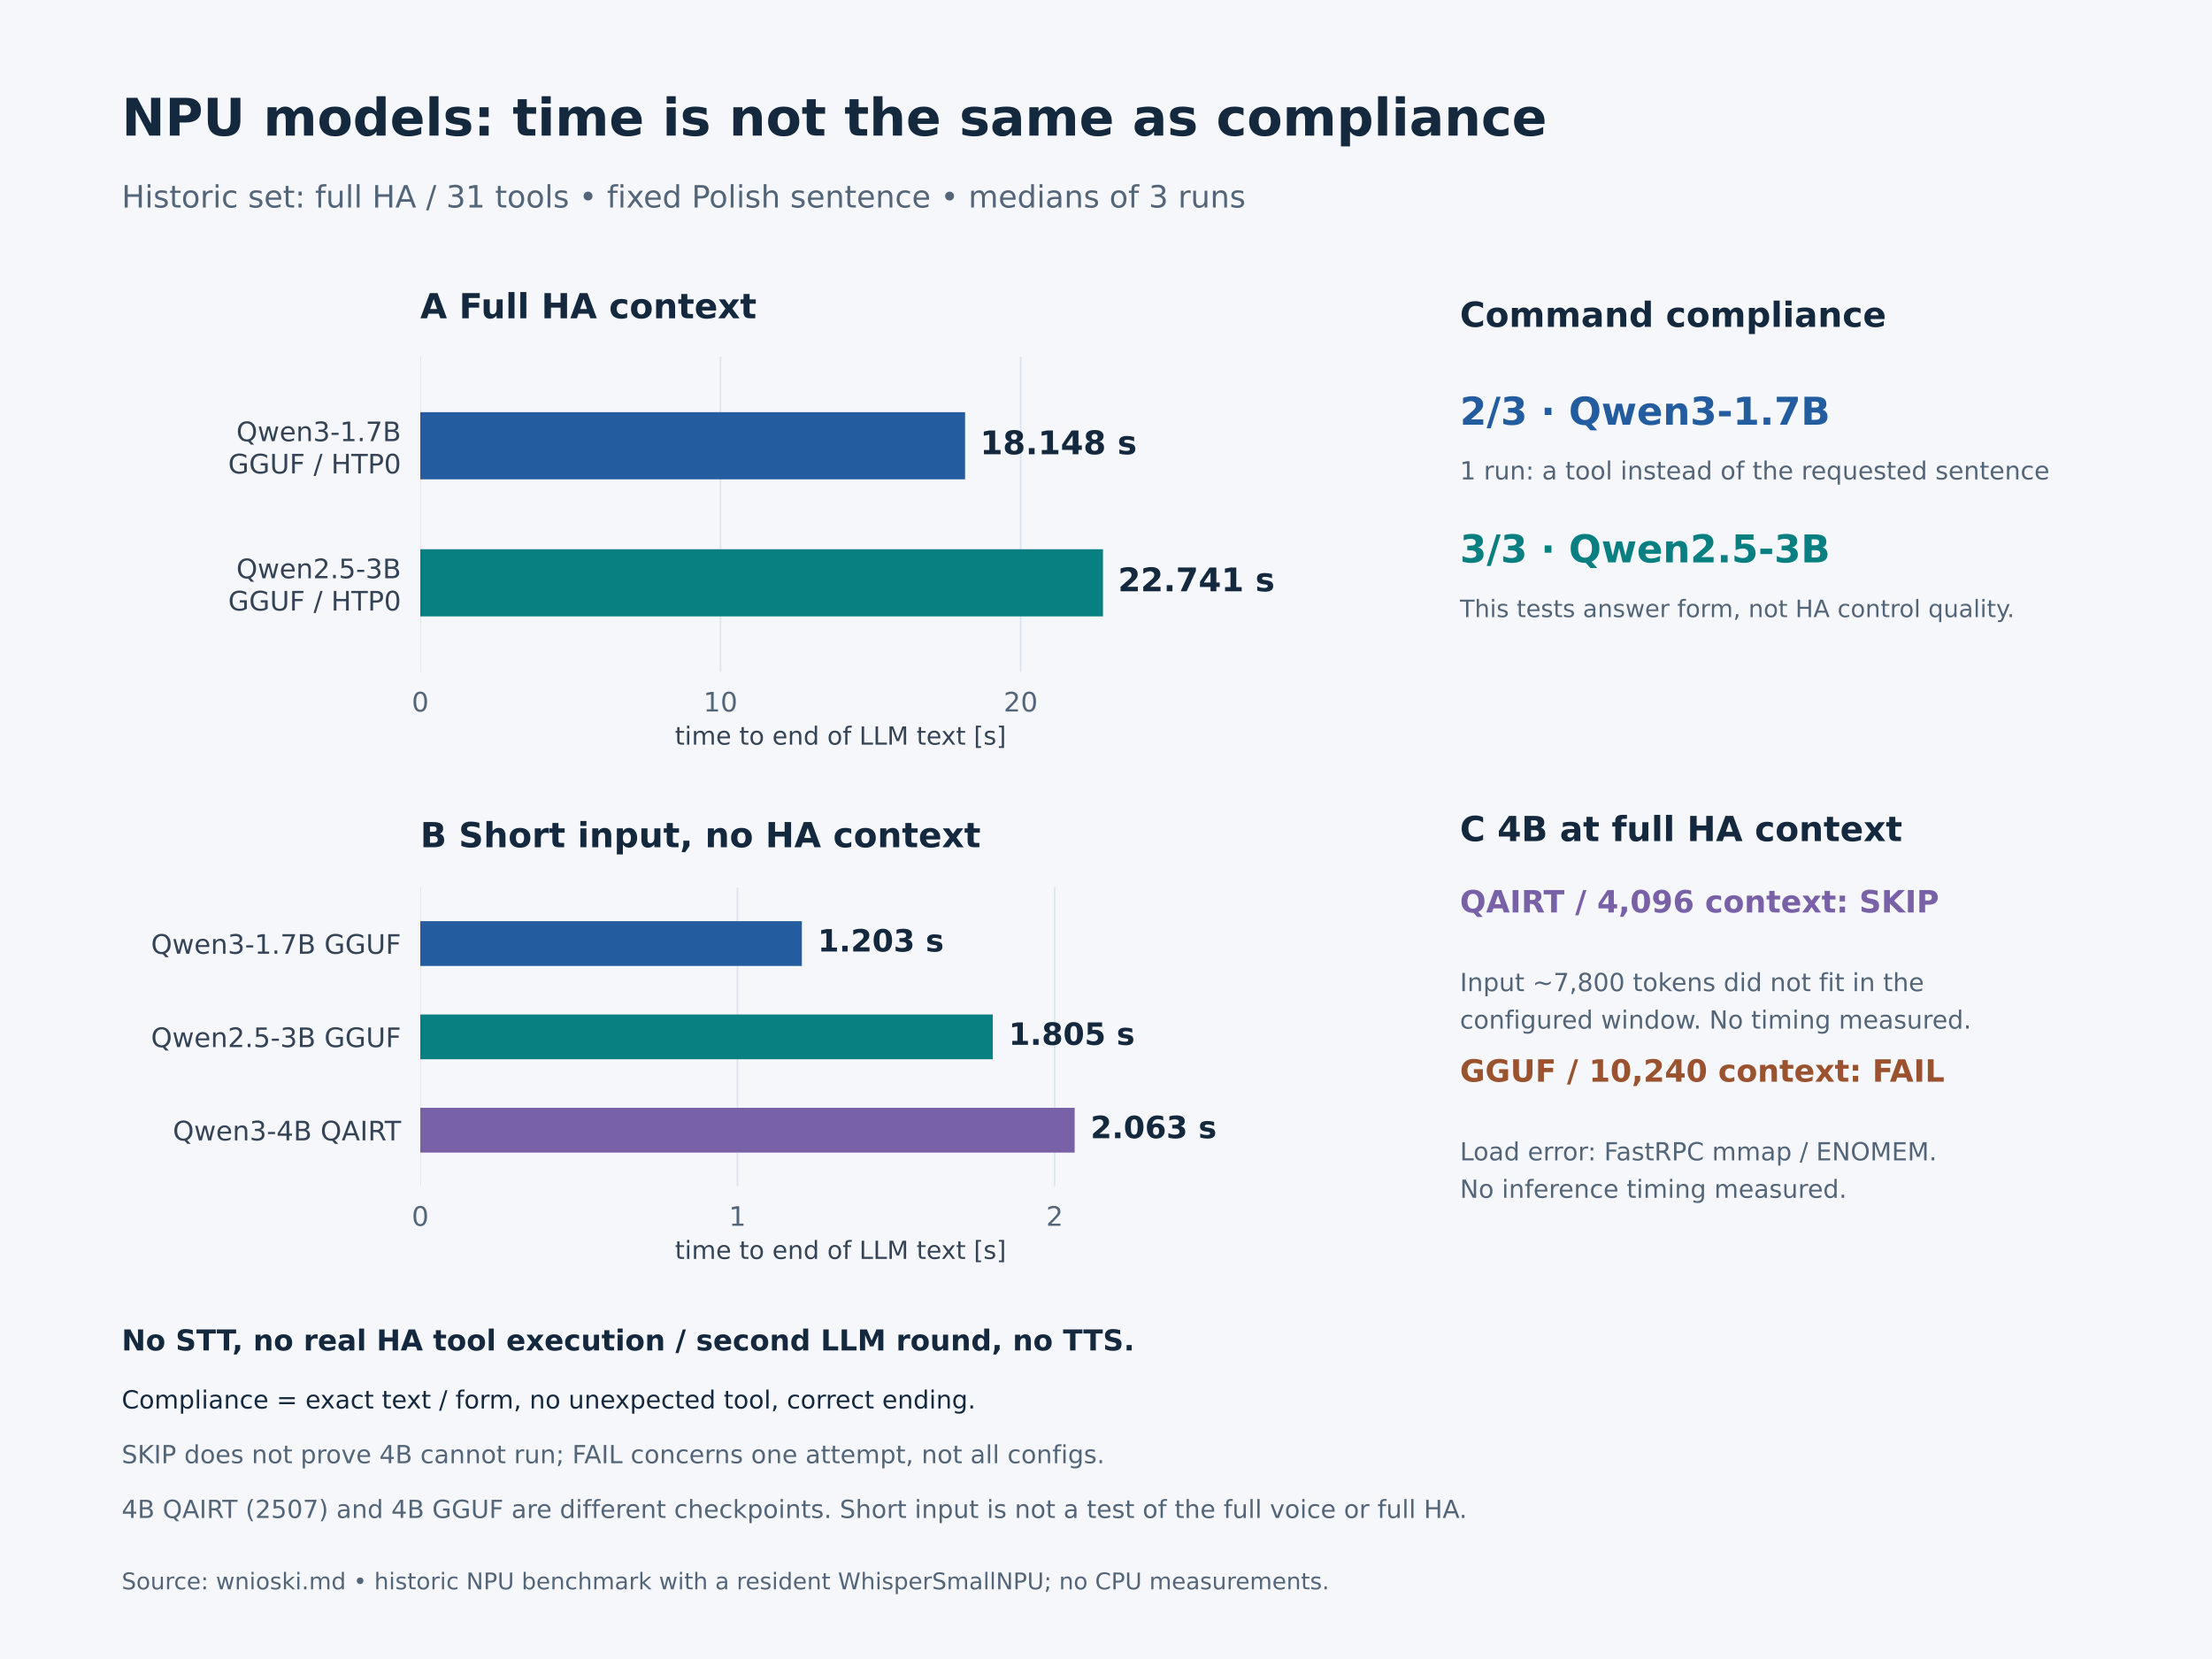
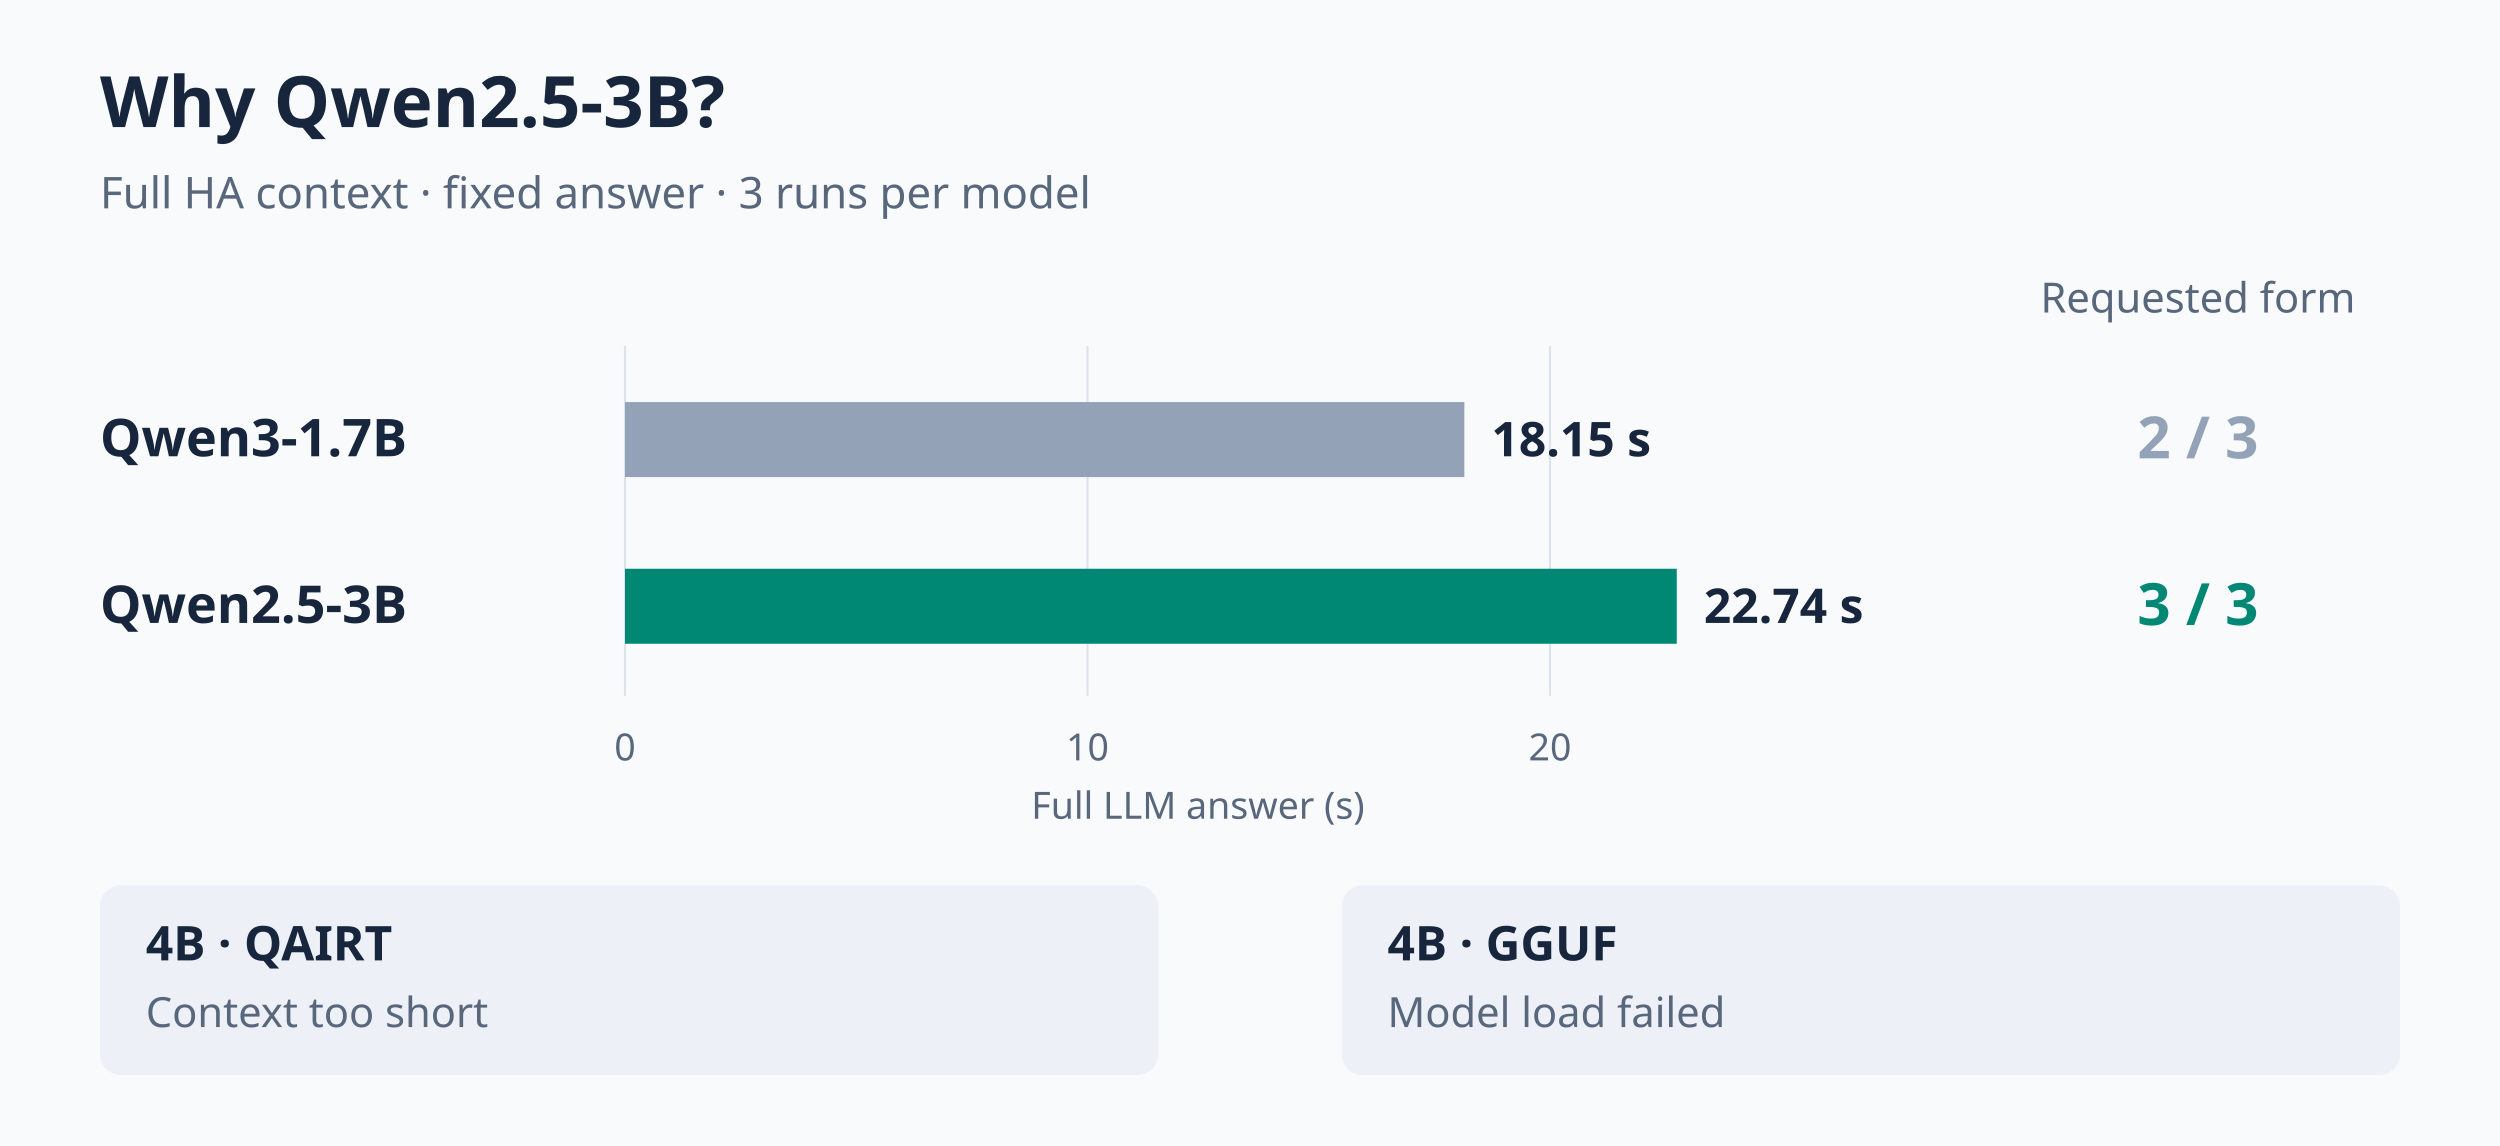
- <svg xmlns="http://www.w3.org/2000/svg" width="1152pt" height="864pt" viewBox="0 0 1152 864" version="1.1">
+ <svg xmlns="http://www.w3.org/2000/svg" width="1200" height="550" viewBox="0 0 1200 550" role="img" aria-labelledby="title desc">
  <defs>
-     <style type="text/css">*{stroke-linejoin: round; stroke-linecap: butt}</style>
+     <marker id="arrow" viewBox="0 0 10 10" refX="9" refY="5" markerWidth="7" markerHeight="7" orient="auto-start-reverse">
+       <path d="M 1 1 L 9 5 L 1 9" fill="none" stroke="#728198" stroke-width="1.5" />
+     </marker>
  </defs>
-   <g id="figure_1">
-     <g id="patch_1">
-       <path d="M 0 864  L 1152 864  L 1152 0  L 0 0  z " style="fill: #f5f7fb" />
-     </g>
-     <g id="axes_1">
-       <g id="patch_2">
-         <path d="M 218.88 349.92  L 656.64 349.92  L 656.64 185.76  L 218.88 185.76  z " style="fill: #f5f7fb" />
-       </g>
-       <g id="matplotlib.axis_1">
-         <g id="xtick_1">
-           <g id="line2d_1">
-             <path d="M 218.88 349.92  L 218.88 185.76  " clip-path="url(#p6a91bc67cc)" style="fill: none; stroke: #dce4ed; stroke-width: 0.8; stroke-linecap: square" />
-           </g>
-           <g id="line2d_2" />
-           <g id="text_1">
-             <text style="font-size: 14px; font-family: 'DejaVu Sans'; text-anchor: middle; fill: #536578" x="218.88" y="370.557" transform="rotate(-0 218.88 370.5567)">0</text>
-           </g>
-         </g>
-         <g id="xtick_2">
-           <g id="line2d_3">
-             <path d="M 375.223 349.92  L 375.223 185.76  " clip-path="url(#p6a91bc67cc)" style="fill: none; stroke: #dce4ed; stroke-width: 0.8; stroke-linecap: square" />
-           </g>
-           <g id="line2d_4" />
-           <g id="text_2">
-             <text style="font-size: 14px; font-family: 'DejaVu Sans'; text-anchor: middle; fill: #536578" x="375.223" y="370.557" transform="rotate(-0 375.2229 370.5567)">10</text>
-           </g>
-         </g>
-         <g id="xtick_3">
-           <g id="line2d_5">
-             <path d="M 531.566 349.92  L 531.566 185.76  " clip-path="url(#p6a91bc67cc)" style="fill: none; stroke: #dce4ed; stroke-width: 0.8; stroke-linecap: square" />
-           </g>
-           <g id="line2d_6" />
-           <g id="text_3">
-             <text style="font-size: 14px; font-family: 'DejaVu Sans'; text-anchor: middle; fill: #536578" x="531.566" y="370.557" transform="rotate(-0 531.5657 370.5567)">20</text>
-           </g>
-         </g>
-         <g id="text_4">
-           <text style="font-size: 13px; font-family: 'DejaVu Sans'; text-anchor: middle; fill: #344456" x="437.76" y="387.798" transform="rotate(-0 437.76 387.798)">time to end of LLM text [s]</text>
-         </g>
-       </g>
-       <g id="matplotlib.axis_2">
-         <g id="ytick_1">
-           <g id="line2d_7" />
-           <g id="text_5">
-             <text style="font-size: 14px; font-family: 'DejaVu Sans'; fill: #344456" transform="translate(123.095 229.7707)">Qwen3-1.7B</text>
-             <text style="font-size: 14px; font-family: 'DejaVu Sans'; fill: #344456" transform="translate(118.8425 246.5735)">GGUF / HTP0</text>
-           </g>
-         </g>
-         <g id="ytick_2">
-           <g id="line2d_8" />
-           <g id="text_6">
-             <text style="font-size: 14px; font-family: 'DejaVu Sans'; fill: #344456" transform="translate(123.095 301.1446)">Qwen2.5-3B</text>
-             <text style="font-size: 14px; font-family: 'DejaVu Sans'; fill: #344456" transform="translate(118.8425 317.9474)">GGUF / HTP0</text>
-           </g>
-         </g>
-       </g>
-       <g id="patch_3">
-         <path d="M 218.88 249.64  L 502.611 249.64  L 502.611 214.666  L 218.88 214.666  z " clip-path="url(#p6a91bc67cc)" style="fill: #235d9f" />
-       </g>
-       <g id="patch_4">
-         <path d="M 218.88 321.014  L 574.419 321.014  L 574.419 286.04  L 218.88 286.04  z " clip-path="url(#p6a91bc67cc)" style="fill: #087f80" />
-       </g>
-       <g id="text_7">
-         <text style="font-weight: 700; font-size: 17px; font-family: 'DejaVu Sans'; text-anchor: start; fill: #14283e" x="510.428" y="236.569" transform="rotate(-0 510.4282 236.5691)">18.148 s</text>
-       </g>
-       <g id="text_8">
-         <text style="font-weight: 700; font-size: 17px; font-family: 'DejaVu Sans'; text-anchor: start; fill: #14283e" x="582.236" y="307.943" transform="rotate(-0 582.2364 307.943)">22.741 s</text>
-       </g>
-       <g id="text_9">
-         <text style="font-weight: 700; font-size: 18px; font-family: 'DejaVu Sans'; text-anchor: start; fill: #14283e" x="218.88" y="165.76" transform="rotate(-0 218.88 165.76)">A  Full HA context</text>
-       </g>
-     </g>
-     <g id="axes_2">
-       <g id="patch_5">
-         <path d="M 218.88 617.76  L 656.64 617.76  L 656.64 462.24  L 218.88 462.24  z " style="fill: #f5f7fb" />
-       </g>
-       <g id="matplotlib.axis_3">
-         <g id="xtick_4">
-           <g id="line2d_9">
-             <path d="M 218.88 617.76  L 218.88 462.24  " clip-path="url(#pbd5915b86c)" style="fill: none; stroke: #dce4ed; stroke-width: 0.8; stroke-linecap: square" />
-           </g>
-           <g id="line2d_10" />
-           <g id="text_10">
-             <text style="font-size: 14px; font-family: 'DejaVu Sans'; text-anchor: middle; fill: #536578" x="218.88" y="638.397" transform="rotate(-0 218.88 638.3967)">0</text>
-           </g>
-         </g>
-         <g id="xtick_5">
-           <g id="line2d_11">
-             <path d="M 384.072 617.76  L 384.072 462.24  " clip-path="url(#pbd5915b86c)" style="fill: none; stroke: #dce4ed; stroke-width: 0.8; stroke-linecap: square" />
-           </g>
-           <g id="line2d_12" />
-           <g id="text_11">
-             <text style="font-size: 14px; font-family: 'DejaVu Sans'; text-anchor: middle; fill: #536578" x="384.072" y="638.397" transform="rotate(-0 384.0725 638.3967)">1</text>
-           </g>
-         </g>
-         <g id="xtick_6">
-           <g id="line2d_13">
-             <path d="M 549.265 617.76  L 549.265 462.24  " clip-path="url(#pbd5915b86c)" style="fill: none; stroke: #dce4ed; stroke-width: 0.8; stroke-linecap: square" />
-           </g>
-           <g id="line2d_14" />
-           <g id="text_12">
-             <text style="font-size: 14px; font-family: 'DejaVu Sans'; text-anchor: middle; fill: #536578" x="549.265" y="638.397" transform="rotate(-0 549.2649 638.3967)">2</text>
-           </g>
-         </g>
-         <g id="text_13">
-           <text style="font-size: 13px; font-family: 'DejaVu Sans'; text-anchor: middle; fill: #344456" x="437.76" y="655.638" transform="rotate(-0 437.76 655.638)">time to end of LLM text [s]</text>
-         </g>
-       </g>
-       <g id="matplotlib.axis_4">
-         <g id="ytick_3">
-           <g id="line2d_15" />
-           <g id="text_14">
-             <text style="font-size: 14px; font-family: 'DejaVu Sans'; text-anchor: end; fill: #344456" x="208.88" y="496.718" transform="rotate(-0 208.88 496.7184)">Qwen3-1.7B GGUF</text>
-           </g>
-         </g>
-         <g id="ytick_4">
-           <g id="line2d_16" />
-           <g id="text_15">
-             <text style="font-size: 14px; font-family: 'DejaVu Sans'; text-anchor: end; fill: #344456" x="208.88" y="545.318" transform="rotate(-0 208.88 545.3184)">Qwen2.5-3B GGUF</text>
-           </g>
-         </g>
-         <g id="ytick_5">
-           <g id="line2d_17" />
-           <g id="text_16">
-             <text style="font-size: 14px; font-family: 'DejaVu Sans'; text-anchor: end; fill: #344456" x="208.88" y="593.918" transform="rotate(-0 208.88 593.9184)">Qwen3-4B QAIRT</text>
-           </g>
-         </g>
-       </g>
-       <g id="patch_6">
-         <path d="M 218.88 503.064  L 417.607 503.064  L 417.607 479.736  L 218.88 479.736  z " clip-path="url(#pbd5915b86c)" style="fill: #235d9f" />
-       </g>
-       <g id="patch_7">
-         <path d="M 218.88 551.664  L 517.052 551.664  L 517.052 528.336  L 218.88 528.336  z " clip-path="url(#pbd5915b86c)" style="fill: #087f80" />
-       </g>
-       <g id="patch_8">
-         <path d="M 218.88 600.264  L 559.672 600.264  L 559.672 576.936  L 218.88 576.936  z " clip-path="url(#pbd5915b86c)" style="fill: #7961a8" />
-       </g>
-       <g id="text_17">
-         <text style="font-weight: 700; font-size: 16px; font-family: 'DejaVu Sans'; text-anchor: start; fill: #14283e" x="425.866" y="495.556" transform="rotate(-0 425.8661 495.5562)">1.203 s</text>
-       </g>
-       <g id="text_18">
-         <text style="font-weight: 700; font-size: 16px; font-family: 'DejaVu Sans'; text-anchor: start; fill: #14283e" x="525.312" y="544.156" transform="rotate(-0 525.312 544.1562)">1.805 s</text>
-       </g>
-       <g id="text_19">
-         <text style="font-weight: 700; font-size: 16px; font-family: 'DejaVu Sans'; text-anchor: start; fill: #14283e" x="567.932" y="592.756" transform="rotate(-0 567.9317 592.7563)">2.063 s</text>
-       </g>
-       <g id="text_20">
-         <text style="font-weight: 700; font-size: 18px; font-family: 'DejaVu Sans'; text-anchor: start; fill: #14283e" x="218.88" y="441.24" transform="rotate(-0 218.88 441.24)">B  Short input, no HA context</text>
-       </g>
-     </g>
-     <g id="text_21">
-       <text style="font-weight: 700; font-size: 27px; font-family: 'DejaVu Sans'; text-anchor: start; fill: #14283e" x="63.36" y="70.628" transform="rotate(-0 63.36 70.62778)">NPU models: time is not the same as compliance</text>
-     </g>
-     <g id="text_22">
-       <text style="font-size: 16px; font-family: 'DejaVu Sans'; text-anchor: start; fill: #536578" x="63.36" y="108.061" transform="rotate(-0 63.36 108.0615)">Historic set: full HA / 31 tools • fixed Polish sentence • medians of 3 runs</text>
-     </g>
-     <g id="text_23">
-       <text style="font-weight: 700; font-size: 18px; font-family: 'DejaVu Sans'; text-anchor: start; fill: #14283e" x="760.32" y="170.208" transform="rotate(-0 760.32 170.208)">Command compliance</text>
-     </g>
-     <g id="text_24">
-       <text style="font-weight: 700; font-size: 20px; font-family: 'DejaVu Sans'; text-anchor: start; fill: #235d9f" x="760.32" y="221.184" transform="rotate(-0 760.32 221.184)">2/3  ·  Qwen3-1.7B</text>
-     </g>
-     <g id="text_25">
-       <text style="font-size: 13px; font-family: 'DejaVu Sans'; text-anchor: start; fill: #536578" x="760.32" y="249.696" transform="rotate(-0 760.32 249.696)">1 run: a tool instead of the requested sentence</text>
-     </g>
-     <g id="text_26">
-       <text style="font-weight: 700; font-size: 20px; font-family: 'DejaVu Sans'; text-anchor: start; fill: #087f80" x="760.32" y="292.896" transform="rotate(-0 760.32 292.896)">3/3  ·  Qwen2.5-3B</text>
-     </g>
-     <g id="text_27">
-       <text style="font-size: 12.5px; font-family: 'DejaVu Sans'; text-anchor: start; fill: #536578" x="760.32" y="321.408" transform="rotate(-0 760.32 321.408)">This tests answer form, not HA control quality.</text>
-     </g>
-     <g id="text_28">
-       <text style="font-weight: 700; font-size: 18px; font-family: 'DejaVu Sans'; text-anchor: start; fill: #14283e" x="760.32" y="438.048" transform="rotate(-0 760.32 438.048)">C  4B at full HA context</text>
-     </g>
-     <g id="text_29">
-       <text style="font-weight: 700; font-size: 16px; font-family: 'DejaVu Sans'; text-anchor: start; fill: #7961a8" x="760.32" y="475.2" transform="rotate(-0 760.32 475.2)">QAIRT / 4,096 context:  SKIP</text>
-     </g>
-     <g id="text_30">
-       <text style="font-size: 13px; font-family: 'DejaVu Sans'; fill: #536578" transform="translate(760.32 516.1852)">Input ~7,800 tokens did not fit in the</text>
-       <text style="font-size: 13px; font-family: 'DejaVu Sans'; fill: #536578" transform="translate(760.32 535.6852)">configured window. No timing measured.</text>
-     </g>
-     <g id="text_31">
-       <text style="font-weight: 700; font-size: 16px; font-family: 'DejaVu Sans'; text-anchor: start; fill: #9b522e" x="760.32" y="563.328" transform="rotate(-0 760.32 563.328)">GGUF / 10,240 context:  FAIL</text>
-     </g>
-     <g id="text_32">
-       <text style="font-size: 13px; font-family: 'DejaVu Sans'; fill: #536578" transform="translate(760.32 604.3132)">Load error: FastRPC mmap / ENOMEM.</text>
-       <text style="font-size: 13px; font-family: 'DejaVu Sans'; fill: #536578" transform="translate(760.32 623.8132)">No inference timing measured.</text>
-     </g>
-     <g id="text_33">
-       <text style="font-weight: 700; font-size: 15px; font-family: 'DejaVu Sans'; text-anchor: start; fill: #14283e" x="63.36" y="703.296" transform="rotate(-0 63.36 703.296)">No STT, no real HA tool execution / second LLM round, no TTS.</text>
-     </g>
-     <g id="text_34">
-       <text style="font-size: 13px; font-family: 'DejaVu Sans'; text-anchor: start; fill: #14283e" x="63.36" y="733.536" transform="rotate(-0 63.36 733.536)">Compliance = exact text / form, no unexpected tool, correct ending.</text>
-     </g>
-     <g id="text_35">
-       <text style="font-size: 13px; font-family: 'DejaVu Sans'; text-anchor: start; fill: #536578" x="63.36" y="762.048" transform="rotate(-0 63.36 762.048)">SKIP does not prove 4B cannot run; FAIL concerns one attempt, not all configs.</text>
-     </g>
-     <g id="text_36">
-       <text style="font-size: 13px; font-family: 'DejaVu Sans'; text-anchor: start; fill: #536578" x="63.36" y="790.56" transform="rotate(-0 63.36 790.56)">4B QAIRT (2507) and 4B GGUF are different checkpoints. Short input is not a test of the full voice or full HA.</text>
-     </g>
-     <g id="text_37">
-       <text style="font-size: 12px; font-family: 'DejaVu Sans'; text-anchor: start; fill: #536578" x="63.36" y="827.712" transform="rotate(-0 63.36 827.712)">Source: wnioski.md • historic NPU benchmark with a resident WhisperSmallNPU; no CPU measurements.</text>
-     </g>
-   </g>
-   <defs>
-     <clipPath id="p6a91bc67cc">
-       <rect x="218.88" y="185.76" width="437.76" height="164.16" />
-     </clipPath>
-     <clipPath id="pbd5915b86c">
-       <rect x="218.88" y="462.24" width="437.76" height="155.52" />
-     </clipPath>
-   </defs>
+   <rect x="0" y="0" width="1200" height="550" rx="0" fill="#f8fafc" stroke="none" />
+   <text x="48" y="61" fill="#17263c" font-family="Noto Sans, sans-serif" font-size="34" font-weight="700" text-anchor="start">Why Qwen2.5-3B?</text>
+   <text x="48" y="100" fill="#58677b" font-family="Noto Sans, sans-serif" font-size="21" font-weight="400" text-anchor="start">Full HA context · fixed answer · 3 runs per model</text>
+   <text x="1055" y="150" fill="#58677b" font-family="Noto Sans, sans-serif" font-size="20" font-weight="400" text-anchor="middle">Requested form</text>
+   <line x1="300" y1="166" x2="300" y2="334" stroke="#dce3ec" stroke-width="1" />
+   <text x="300" y="365" fill="#58677b" font-family="Noto Sans, sans-serif" font-size="18" font-weight="400" text-anchor="middle">0</text>
+   <line x1="522" y1="166" x2="522" y2="334" stroke="#dce3ec" stroke-width="1" />
+   <text x="522" y="365" fill="#58677b" font-family="Noto Sans, sans-serif" font-size="18" font-weight="400" text-anchor="middle">10</text>
+   <line x1="744" y1="166" x2="744" y2="334" stroke="#dce3ec" stroke-width="1" />
+   <text x="744" y="365" fill="#58677b" font-family="Noto Sans, sans-serif" font-size="18" font-weight="400" text-anchor="middle">20</text>
+   <text x="48" y="219" fill="#17263c" font-family="Noto Sans, sans-serif" font-size="25" font-weight="700" text-anchor="start">Qwen3-1.7B</text>
+   <rect x="300" y="193" width="402.886" height="36" rx="0" fill="#94a2b7" stroke="none" />
+   <text x="715.886" y="219" fill="#17263c" font-family="Noto Sans, sans-serif" font-size="23" font-weight="700" text-anchor="start">18.15 s</text>
+   <text x="1055" y="220" fill="#94a2b7" font-family="Noto Sans, sans-serif" font-size="28" font-weight="700" text-anchor="middle">2 / 3</text>
+   <text x="48" y="299" fill="#17263c" font-family="Noto Sans, sans-serif" font-size="25" font-weight="700" text-anchor="start">Qwen2.5-3B</text>
+   <rect x="300" y="273" width="504.85" height="36" rx="0" fill="#008875" stroke="none" />
+   <text x="817.85" y="299" fill="#17263c" font-family="Noto Sans, sans-serif" font-size="23" font-weight="700" text-anchor="start">22.74 s</text>
+   <text x="1055" y="300" fill="#008875" font-family="Noto Sans, sans-serif" font-size="28" font-weight="700" text-anchor="middle">3 / 3</text>
+   <text x="575" y="393" fill="#58677b" font-family="Noto Sans, sans-serif" font-size="18" font-weight="400" text-anchor="middle">Full LLM answer (s)</text>
+   <rect x="48" y="425" width="508" height="91" rx="10" fill="#edf1f7" stroke="none" />
+   <text x="70" y="461" fill="#17263c" font-family="Noto Sans, sans-serif" font-size="23" font-weight="700" text-anchor="start">4B · QAIRT</text>
+   <text x="70" y="493" fill="#58677b" font-family="Noto Sans, sans-serif" font-size="20" font-weight="400" text-anchor="start">Context too short</text>
+   <rect x="644" y="425" width="508" height="91" rx="10" fill="#edf1f7" stroke="none" />
+   <text x="666" y="461" fill="#17263c" font-family="Noto Sans, sans-serif" font-size="23" font-weight="700" text-anchor="start">4B · GGUF</text>
+   <text x="666" y="493" fill="#58677b" font-family="Noto Sans, sans-serif" font-size="20" font-weight="400" text-anchor="start">Model load failed</text>
</svg>
